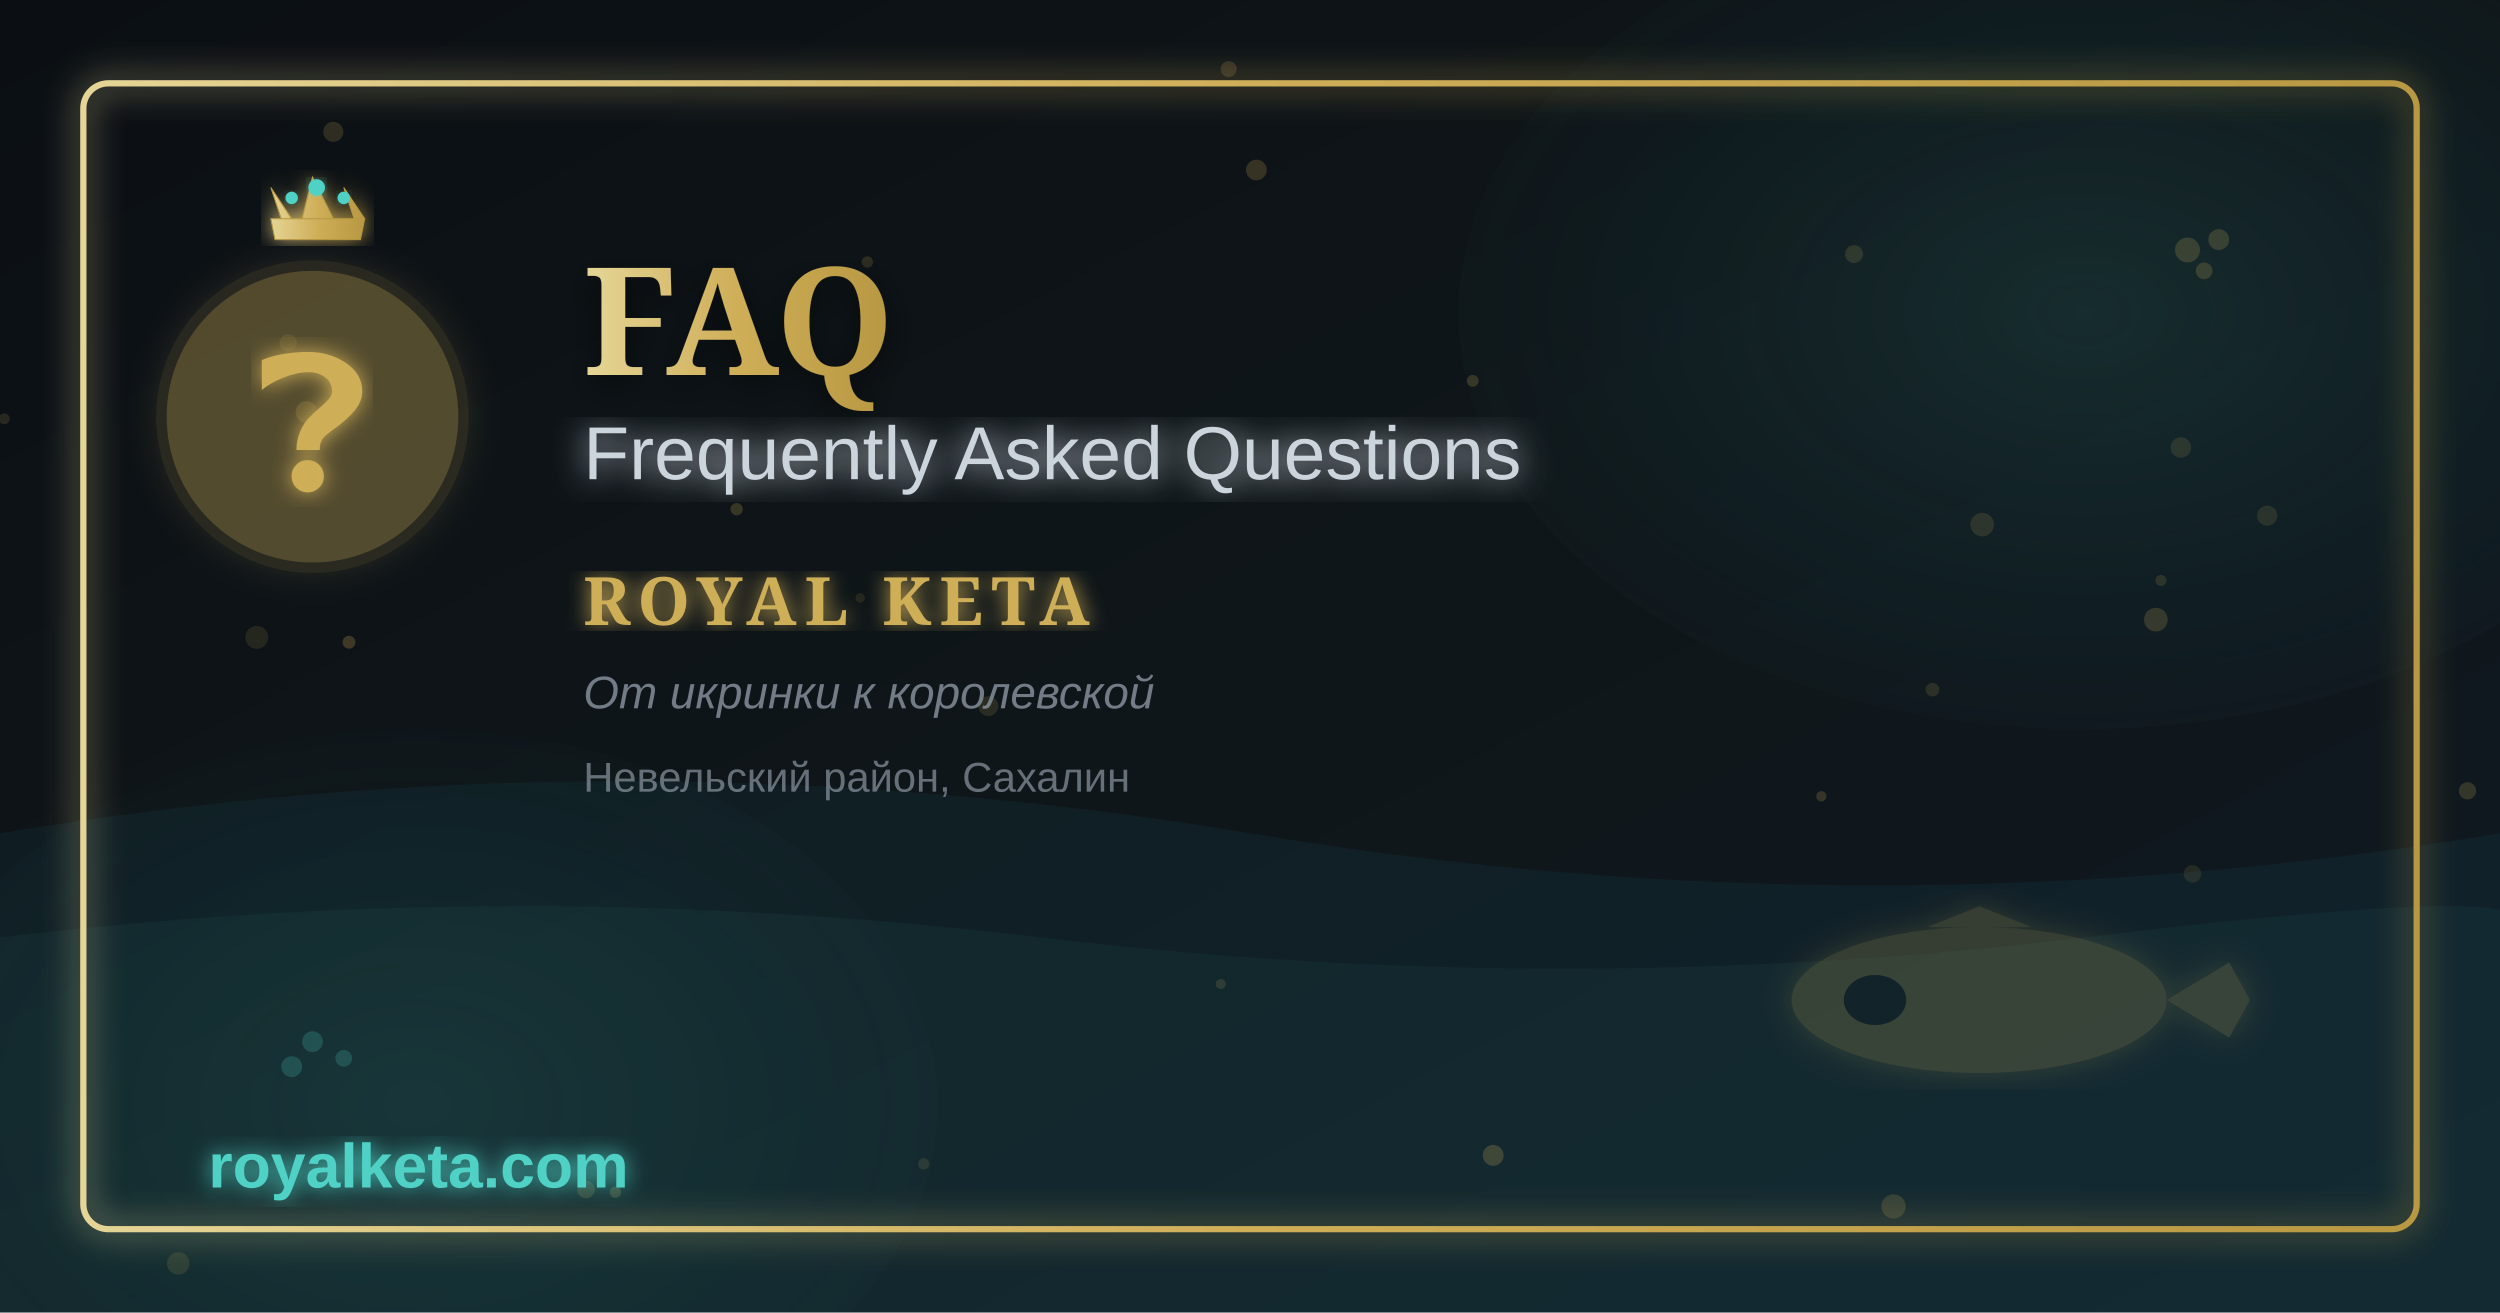
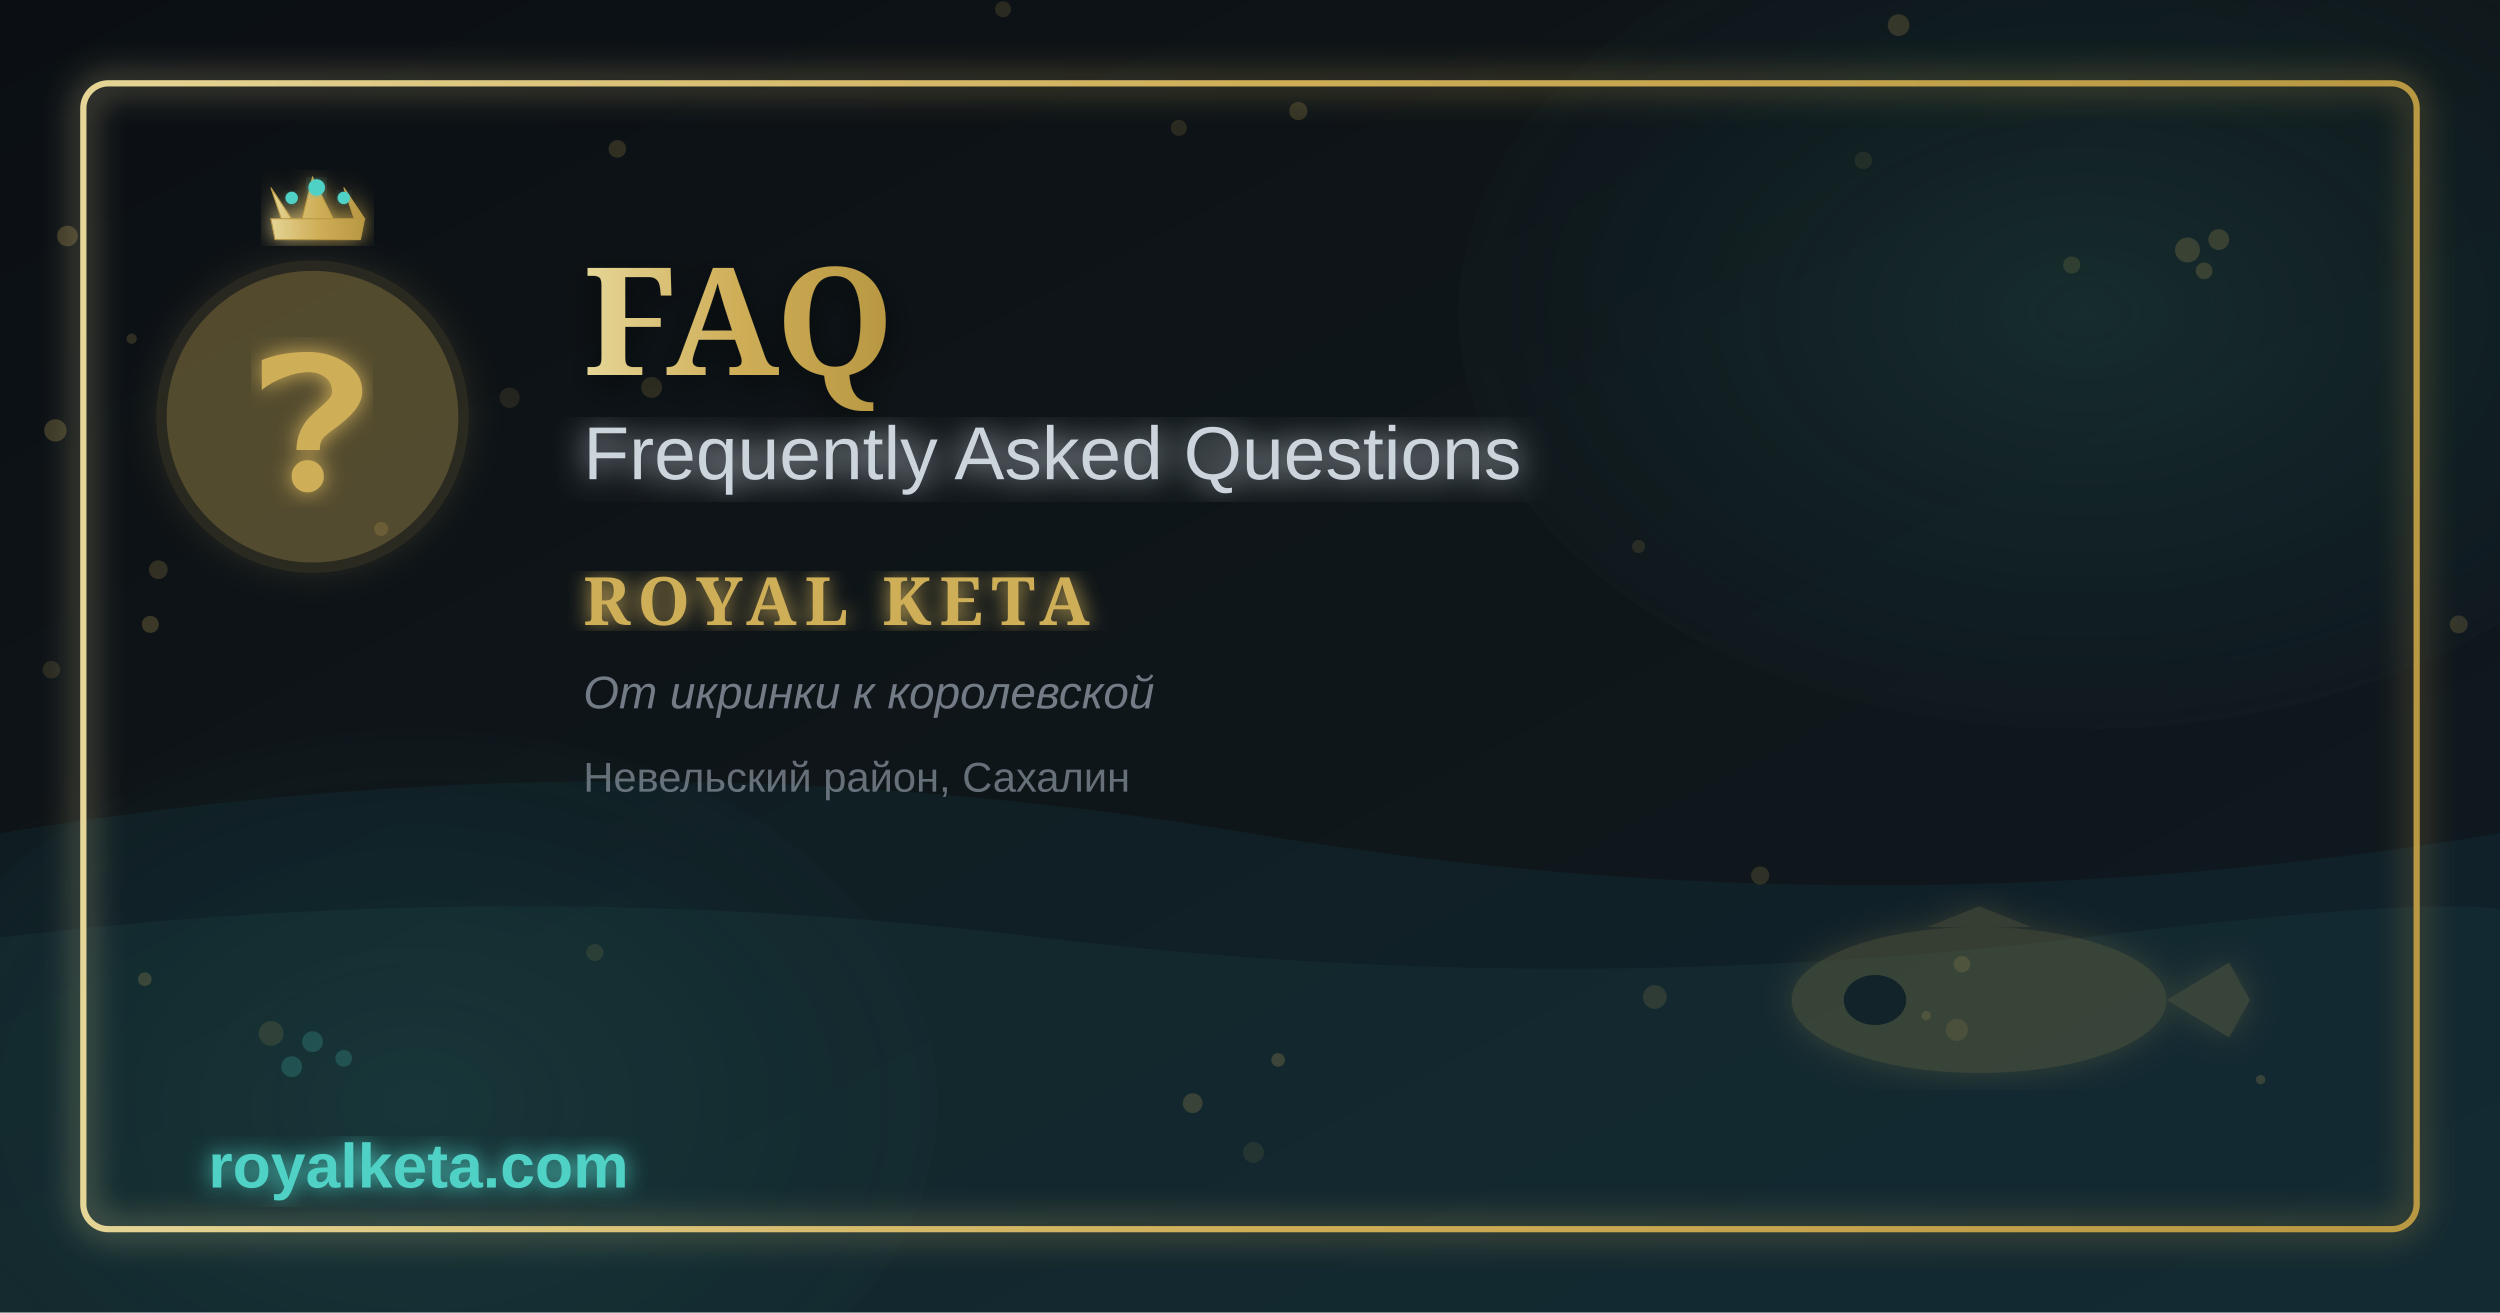
<svg xmlns="http://www.w3.org/2000/svg" width="1200" height="630">
  <defs>
    <linearGradient id="bgGradient" x1="0%" y1="0%" x2="100%" y2="100%">
      <stop offset="0%" style="stop-color:#0B0F14;stop-opacity:1" />
      <stop offset="50%" style="stop-color:#0F1619;stop-opacity:1" />
      <stop offset="100%" style="stop-color:#0F1922;stop-opacity:1" />
    </linearGradient>
    <linearGradient id="goldGradient" x1="0%" y1="0%" x2="100%" y2="0%">
      <stop offset="0%" style="stop-color:#E5D596;stop-opacity:1" />
      <stop offset="50%" style="stop-color:#CFAE58;stop-opacity:1" />
      <stop offset="100%" style="stop-color:#B89842;stop-opacity:1" />
    </linearGradient>
    <radialGradient id="oceanGradient" cx="50%" cy="50%" r="50%">
      <stop offset="0%" style="stop-color:#4FD1C5;stop-opacity:0.3" />
      <stop offset="100%" style="stop-color:#1E90A0;stop-opacity:0.05" />
    </radialGradient>
    <filter id="glow">
      <feGaussianBlur stdDeviation="5" result="coloredBlur" />
      <feMerge>
        <feMergeNode in="coloredBlur" />
        <feMergeNode in="SourceGraphic" />
      </feMerge>
    </filter>
    <filter id="softGlow">
      <feGaussianBlur stdDeviation="8" result="coloredBlur" />
      <feMerge>
        <feMergeNode in="coloredBlur" />
        <feMergeNode in="SourceGraphic" />
      </feMerge>
    </filter>
    <filter id="shadow">
      <feDropShadow dx="0" dy="4" stdDeviation="8" flood-color="#000000" flood-opacity="0.5" />
    </filter>
  </defs>
  <rect width="1200" height="630" fill="url(#bgGradient)" />
  <ellipse cx="1000" cy="150" rx="300" ry="200" fill="url(#oceanGradient)" opacity="0.4" />
  <ellipse cx="200" cy="530" rx="250" ry="180" fill="url(#oceanGradient)" opacity="0.3" />
  <path d="M 0 400 Q 300 350 600 400 T 1200 400 L 1200 630 L 0 630 Z" fill="#1E90A0" opacity="0.08" />
  <path d="M 0 450 Q 250 420 500 450 T 1000 450 T 1200 450 L 1200 630 L 0 630 Z" fill="#4FD1C5" opacity="0.05" />
-   <circle cx="167.516" cy="308.289" r="3.081" fill="#CFAE58" opacity="0.247" />
-   <circle cx="951.447" cy="251.807" r="5.679" fill="#CFAE58" opacity="0.148" />
-   <circle cx="908.913" cy="579.074" r="5.828" fill="#CFAE58" opacity="0.182" />
-   <circle cx="1184.395" cy="379.597" r="4.144" fill="#CFAE58" opacity="0.202" />
-   <circle cx="603.055" cy="81.608" r="4.975" fill="#CFAE58" opacity="0.209" />
-   <circle cx="706.914" cy="182.819" r="2.835" fill="#CFAE58" opacity="0.21" />
-   <circle cx="159.978" cy="63.278" r="4.831" fill="#CFAE58" opacity="0.183" />
-   <circle cx="443.396" cy="558.665" r="2.68" fill="#CFAE58" opacity="0.133" />
-   <circle cx="889.945" cy="121.97" r="4.296" fill="#CFAE58" opacity="0.157" />
-   <circle cx="716.727" cy="554.582" r="5.018" fill="#CFAE58" opacity="0.234" />
-   <circle cx="1034.819" cy="297.43" r="5.69" fill="#CFAE58" opacity="0.199" />
-   <circle cx="412.917" cy="286.97" r="2.287" fill="#CFAE58" opacity="0.114" />
-   <circle cx="474.426" cy="338.952" r="4.779" fill="#CFAE58" opacity="0.143" />
-   <circle cx="589.747" cy="33.159" r="3.853" fill="#CFAE58" opacity="0.182" />
-   <circle cx="138.328" cy="164.523" r="4.172" fill="#CFAE58" opacity="0.116" />
-   <circle cx="2.037" cy="201.037" r="2.609" fill="#CFAE58" opacity="0.147" />
-   <circle cx="85.56" cy="606.459" r="5.394" fill="#CFAE58" opacity="0.14" />
-   <circle cx="295.402" cy="572.232" r="2.724" fill="#CFAE58" opacity="0.2" />
-   <circle cx="1088.25" cy="247.497" r="4.838" fill="#CFAE58" opacity="0.133" />
-   <circle cx="281.29" cy="570.973" r="4.189" fill="#CFAE58" opacity="0.17" />
-   <circle cx="123.231" cy="305.945" r="5.491" fill="#CFAE58" opacity="0.125" />
-   <circle cx="585.964" cy="472.312" r="2.387" fill="#CFAE58" opacity="0.158" />
-   <circle cx="353.585" cy="244.404" r="2.96" fill="#CFAE58" opacity="0.22" />
-   <circle cx="416.314" cy="125.782" r="2.747" fill="#CFAE58" opacity="0.166" />
-   <circle cx="874.259" cy="382.198" r="2.463" fill="#CFAE58" opacity="0.207" />
-   <circle cx="927.598" cy="331.056" r="3.266" fill="#CFAE58" opacity="0.149" />
-   <circle cx="1046.81" cy="214.789" r="4.914" fill="#CFAE58" opacity="0.136" />
-   <circle cx="1037.269" cy="278.631" r="2.636" fill="#CFAE58" opacity="0.15" />
-   <circle cx="1052.39" cy="419.459" r="4.2" fill="#CFAE58" opacity="0.124" />
-   <circle cx="147.093" cy="197.748" r="5.215" fill="#CFAE58" opacity="0.177" />
+   <circle cx="63.185" cy="162.575" r="2.463" fill="#CFAE58" opacity="0.185" />
+   <circle cx="911.329" cy="12.034" r="5.217" fill="#CFAE58" opacity="0.197" />
+   <circle cx="481.462" cy="4.451" r="3.826" fill="#CFAE58" opacity="0.154" />
+   <circle cx="613.497" cy="508.762" r="3.278" fill="#CFAE58" opacity="0.215" />
+   <circle cx="285.565" cy="457.218" r="4.086" fill="#CFAE58" opacity="0.127" />
+   <circle cx="844.883" cy="420.223" r="4.361" fill="#CFAE58" opacity="0.173" />
+   <circle cx="565.839" cy="61.396" r="3.855" fill="#CFAE58" opacity="0.149" />
+   <circle cx="924.564" cy="487.507" r="2.236" fill="#CFAE58" opacity="0.16" />
+   <circle cx="1085.137" cy="518.218" r="2.251" fill="#CFAE58" opacity="0.203" />
+   <circle cx="244.597" cy="190.927" r="4.867" fill="#CFAE58" opacity="0.117" />
+   <circle cx="794.294" cy="478.563" r="5.718" fill="#CFAE58" opacity="0.151" />
+   <circle cx="1180.178" cy="299.703" r="4.298" fill="#CFAE58" opacity="0.192" />
+   <circle cx="941.741" cy="462.814" r="3.952" fill="#CFAE58" opacity="0.156" />
+   <circle cx="182.959" cy="253.909" r="3.386" fill="#CFAE58" opacity="0.184" />
+   <circle cx="72.159" cy="299.706" r="4.096" fill="#CFAE58" opacity="0.237" />
+   <circle cx="312.791" cy="185.956" r="5.025" fill="#CFAE58" opacity="0.174" />
+   <circle cx="623.209" cy="53.298" r="4.367" fill="#CFAE58" opacity="0.201" />
+   <circle cx="296.331" cy="71.46" r="4.23" fill="#CFAE58" opacity="0.187" />
+   <circle cx="26.593" cy="206.604" r="5.371" fill="#CFAE58" opacity="0.249" />
+   <circle cx="32.391" cy="113.284" r="4.97" fill="#CFAE58" opacity="0.247" />
+   <circle cx="75.985" cy="273.455" r="4.497" fill="#CFAE58" opacity="0.19" />
+   <circle cx="601.67" cy="553.144" r="5.013" fill="#CFAE58" opacity="0.1" />
+   <circle cx="894.419" cy="76.98" r="4.196" fill="#CFAE58" opacity="0.101" />
+   <circle cx="24.649" cy="321.459" r="4.219" fill="#CFAE58" opacity="0.148" />
+   <circle cx="994.426" cy="127.213" r="4.113" fill="#CFAE58" opacity="0.152" />
+   <circle cx="939.287" cy="494.34" r="5.346" fill="#CFAE58" opacity="0.114" />
+   <circle cx="69.513" cy="470.028" r="3.297" fill="#CFAE58" opacity="0.209" />
+   <circle cx="130.152" cy="496.045" r="5.946" fill="#CFAE58" opacity="0.14" />
+   <circle cx="786.487" cy="262.307" r="3.152" fill="#CFAE58" opacity="0.132" />
+   <circle cx="572.477" cy="529.534" r="4.758" fill="#CFAE58" opacity="0.205" />
  <rect x="40" y="40" width="1120" height="550" fill="none" stroke="url(#goldGradient)" stroke-width="3" rx="12" filter="url(#softGlow)" />
  <circle cx="150" cy="200" r="75" fill="#CFAE58" opacity="0.15" filter="url(#softGlow)" />
  <circle cx="150" cy="200" r="70" fill="#CFAE58" opacity="0.25" />
  <text x="150" y="235" font-size="90" text-anchor="middle" fill="#CFAE58" filter="url(#glow)">❓</text>
  <g transform="translate(100, 70)">
    <path d="M 30 20 L 40 35 L 35 35 Z M 50 15 L 60 35 L 45 35 Z M 65 20 L 75 35 L 70 35 Z M 30 35 L 75 35 L 73 45 L 32 45 Z" fill="url(#goldGradient)" filter="url(#glow)" stroke="#B89842" stroke-width="0.5" />
    <circle cx="40" cy="25" r="3" fill="#4FD1C5" filter="url(#glow)" />
    <circle cx="52" cy="20" r="4" fill="#4FD1C5" filter="url(#glow)" />
    <circle cx="65" cy="25" r="3" fill="#4FD1C5" filter="url(#glow)" />
  </g>
  <text x="280" y="180" font-family="Georgia, serif" font-size="72" font-weight="bold" fill="url(#goldGradient)" filter="url(#shadow)">FAQ</text>
  <text x="280" y="230" font-family="Arial, sans-serif" font-size="36" fill="#D6DEE6" opacity="0.95" filter="url(#softGlow)">Frequently Asked Questions</text>
  <text x="280" y="300" font-family="Georgia, serif" font-size="32" font-weight="bold" fill="#CFAE58" letter-spacing="4" filter="url(#glow)">ROYAL KETA</text>
  <text x="280" y="340" font-family="Arial, sans-serif" font-size="22" font-style="italic" fill="#8B95A1" opacity="0.8">От икринки к королевской</text>
  <text x="280" y="380" font-family="Arial, sans-serif" font-size="20" fill="#8B95A1" opacity="0.7">Невельский район, Сахалин</text>
  <text x="100" y="570" font-family="Arial, sans-serif" font-size="30" font-weight="bold" fill="#4FD1C5" filter="url(#glow)">royalketa.com</text>
  <g transform="translate(950, 480)" opacity="0.2" filter="url(#softGlow)">
    <ellipse cx="0" cy="0" rx="90" ry="35" fill="#CFAE58" />
    <path d="M 90 0 L 120 -18 L 130 0 L 120 18 Z" fill="#CFAE58" />
    <path d="M -25 -35 L 0 -45 L 25 -35 Z" fill="#CFAE58" />
    <ellipse cx="-50" cy="0" rx="15" ry="12" fill="#0B0F14" />
  </g>
  <g opacity="0.2">
    <circle cx="1050" cy="120" r="6" fill="#CFAE58" />
    <circle cx="1065" cy="115" r="5" fill="#CFAE58" />
    <circle cx="1058" cy="130" r="4" fill="#CFAE58" />
    <circle cx="150" cy="500" r="5" fill="#4FD1C5" />
    <circle cx="165" cy="508" r="4" fill="#4FD1C5" />
    <circle cx="140" cy="512" r="5" fill="#4FD1C5" />
  </g>
</svg>
